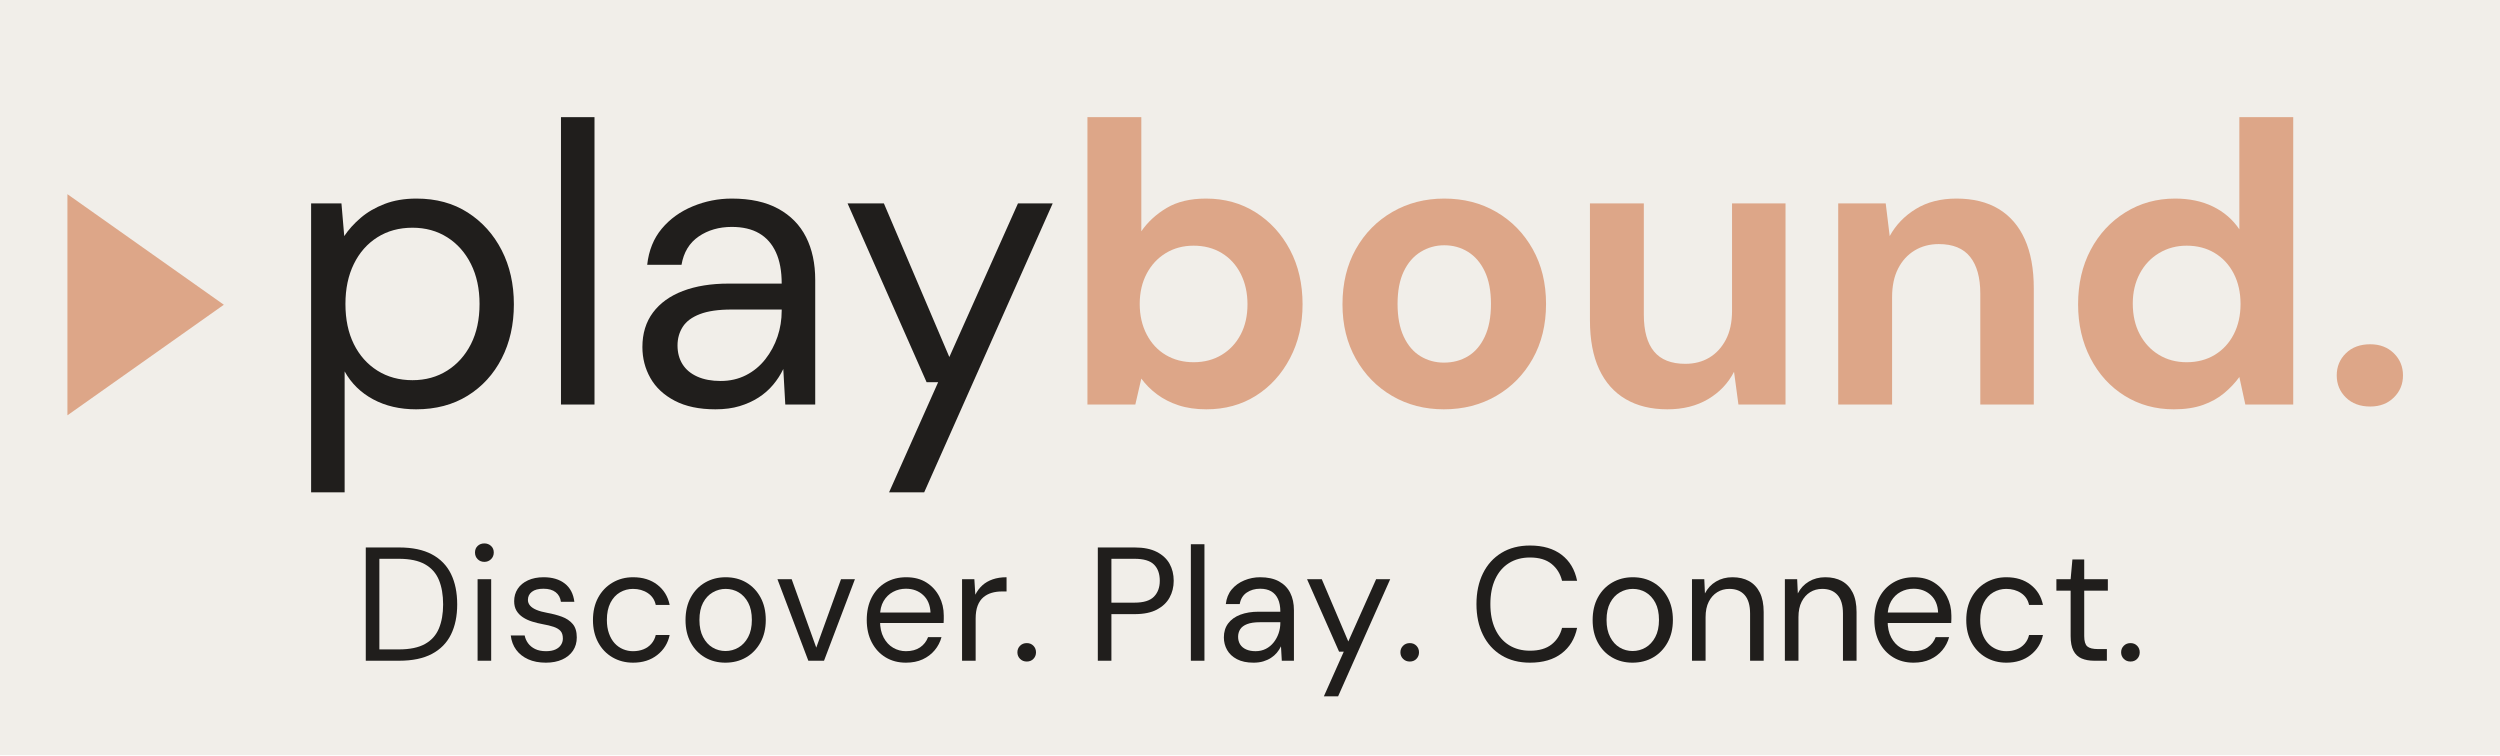
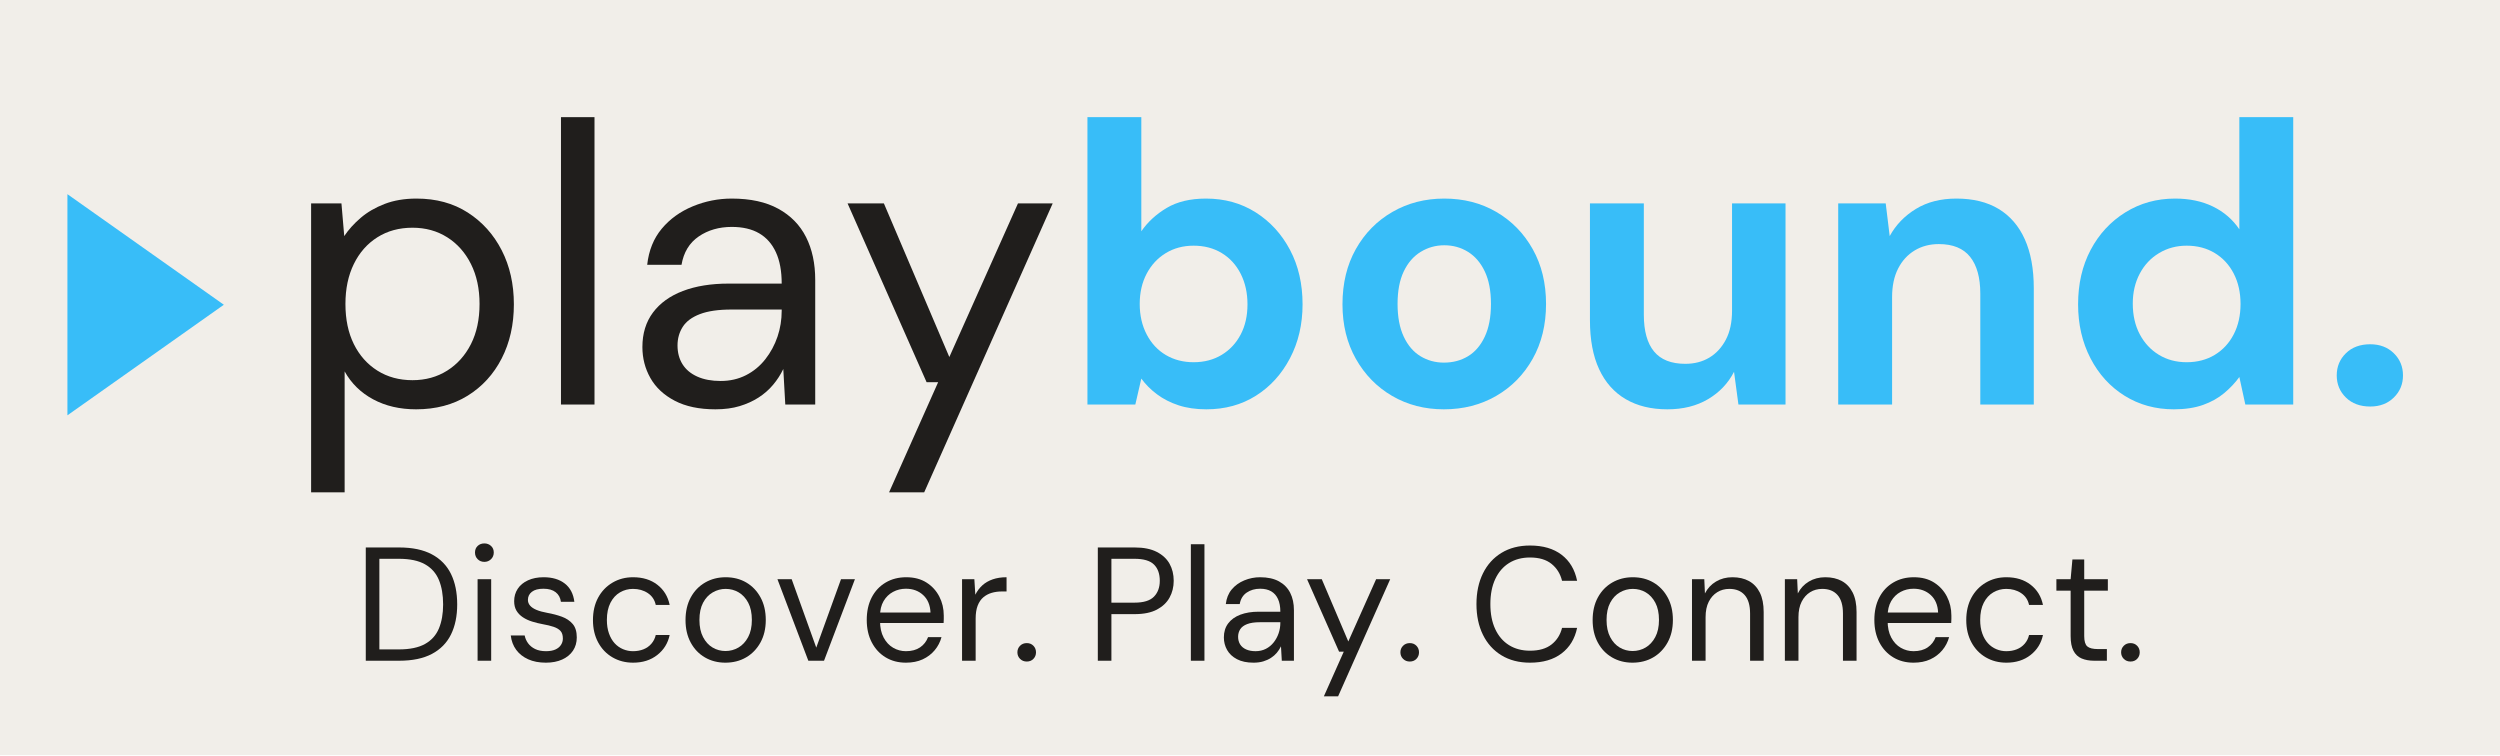
<svg xmlns="http://www.w3.org/2000/svg" width="927" height="280" viewBox="0 0 927 280">
  <rect width="927" height="280" fill="#f1eee9" />
-   <path d="M25 72 L83 113 L25 154 Z" fill="#dda688" />
+   <path d="M25 72 L83 113 L25 154 Z" fill="#38BDF8" />
  <path fill="#201e1c" d="M115.36 182.56V75.408H126.608L127.644 87.544Q130.012 83.992 133.712 80.81Q137.412 77.628 142.592 75.63Q147.772 73.632 154.432 73.632Q165.384 73.632 173.45 78.812Q181.516 83.992 186.03 92.798Q190.544 101.604 190.544 112.852Q190.544 124.1 186.03 132.906Q181.516 141.712 173.376 146.744Q165.236 151.776 154.284 151.776Q145.256 151.776 138.374 148.076Q131.492 144.376 127.792 137.716V182.56ZM152.952 140.972Q160.204 140.972 165.828 137.42Q171.452 133.868 174.634 127.578Q177.816 121.288 177.816 112.704Q177.816 104.268 174.634 97.904Q171.452 91.54 165.828 87.988Q160.204 84.436 152.952 84.436Q145.552 84.436 139.928 87.988Q134.304 91.54 131.196 97.904Q128.088 104.268 128.088 112.704Q128.088 121.288 131.196 127.578Q134.304 133.868 139.928 137.42Q145.552 140.972 152.952 140.972Z" />
  <path fill="#201e1c" d="M208.008 150.0V43.44H220.44V150.0Z" />
  <path fill="#201e1c" d="M265.284 151.776Q256.256 151.776 250.188 148.594Q244.12 145.412 241.16 140.158Q238.2 134.904 238.2 128.688Q238.2 121.14 242.122 115.886Q246.044 110.632 253.222 107.894Q260.4 105.156 270.168 105.156H289.852Q289.852 98.2 287.706 93.538Q285.56 88.876 281.49 86.508Q277.42 84.14 271.352 84.14Q264.248 84.14 259.068 87.692Q253.888 91.244 252.704 98.2H239.976Q240.864 90.208 245.378 84.806Q249.892 79.404 256.848 76.518Q263.804 73.632 271.352 73.632Q281.712 73.632 288.594 77.406Q295.476 81.18 298.88 87.914Q302.284 94.648 302.284 103.824V150.0H291.184L290.444 136.828Q288.964 139.936 286.67 142.674Q284.376 145.412 281.268 147.41Q278.16 149.408 274.238 150.592Q270.316 151.776 265.284 151.776ZM267.208 141.268Q272.388 141.268 276.606 139.122Q280.824 136.976 283.784 133.202Q286.744 129.428 288.298 124.84Q289.852 120.252 289.852 115.22V114.776H271.204Q263.952 114.776 259.512 116.478Q255.072 118.18 253.148 121.214Q251.224 124.248 251.224 128.096Q251.224 132.092 253.074 135.052Q254.924 138.012 258.55 139.64Q262.176 141.268 267.208 141.268Z" />
  <path fill="#201e1c" d="M329.664 182.56 347.868 141.712H343.576L314.272 75.408H327.74L352.012 132.388L377.468 75.408H390.344L342.688 182.56Z" />
-   <path fill="#dda688" d="M447.324 151.776Q441.552 151.776 437.038 150.296Q432.524 148.816 429.046 146.226Q425.568 143.636 423.2 140.38L420.98 150.0H403.22V43.44H423.2V85.768Q426.752 80.588 432.598 77.11Q438.444 73.632 447.176 73.632Q457.536 73.632 465.602 78.738Q473.668 83.844 478.33 92.65Q482.992 101.456 482.992 112.852Q482.992 123.952 478.33 132.832Q473.668 141.712 465.676 146.744Q457.684 151.776 447.324 151.776ZM442.588 134.312Q448.508 134.312 453.022 131.574Q457.536 128.836 460.052 124.026Q462.568 119.216 462.568 112.852Q462.568 106.488 460.052 101.53Q457.536 96.572 453.022 93.834Q448.508 91.096 442.588 91.096Q436.816 91.096 432.302 93.834Q427.788 96.572 425.198 101.456Q422.608 106.34 422.608 112.704Q422.608 119.068 425.198 124.026Q427.788 128.984 432.302 131.648Q436.816 134.312 442.588 134.312Z" />
-   <path fill="#dda688" d="M535.384 151.776Q524.728 151.776 516.218 146.818Q507.708 141.86 502.75 133.054Q497.792 124.248 497.792 112.852Q497.792 101.16 502.75 92.354Q507.708 83.548 516.292 78.59Q524.876 73.632 535.532 73.632Q546.336 73.632 554.846 78.59Q563.356 83.548 568.314 92.354Q573.272 101.16 573.272 112.704Q573.272 124.248 568.314 133.054Q563.356 141.86 554.772 146.818Q546.188 151.776 535.384 151.776ZM535.384 134.46Q540.416 134.46 544.338 132.092Q548.26 129.724 550.554 124.84Q552.848 119.956 552.848 112.704Q552.848 105.452 550.554 100.642Q548.26 95.832 544.338 93.39Q540.416 90.948 535.532 90.948Q530.796 90.948 526.8 93.39Q522.804 95.832 520.51 100.642Q518.216 105.452 518.216 112.704Q518.216 119.956 520.51 124.84Q522.804 129.724 526.726 132.092Q530.648 134.46 535.384 134.46Z" />
-   <path fill="#dda688" d="M618.264 151.776Q609.236 151.776 602.798 148.002Q596.36 144.228 592.956 136.902Q589.552 129.576 589.552 118.772V75.408H609.532V116.7Q609.532 125.728 613.306 130.316Q617.08 134.904 624.924 134.904Q629.956 134.904 633.804 132.61Q637.652 130.316 639.946 125.95Q642.24 121.584 642.24 115.22V75.408H662.072V150.0H644.608L642.98 137.864Q639.724 144.228 633.36 148.002Q626.996 151.776 618.264 151.776Z" />
-   <path fill="#dda688" d="M681.608 150.0V75.408H699.22L700.7 87.544Q704.104 81.328 710.394 77.48Q716.684 73.632 725.416 73.632Q734.74 73.632 741.104 77.48Q747.468 81.328 750.798 88.728Q754.128 96.128 754.128 106.932V150.0H734.296V108.856Q734.296 99.976 730.522 95.24Q726.748 90.504 718.904 90.504Q713.872 90.504 709.95 92.872Q706.028 95.24 703.808 99.606Q701.588 103.972 701.588 110.188V150.0Z" />
-   <path fill="#dda688" d="M806.076 151.776Q795.864 151.776 787.798 146.744Q779.732 141.712 775.144 132.832Q770.556 123.952 770.556 112.852Q770.556 101.456 775.218 92.65Q779.88 83.844 788.094 78.738Q796.308 73.632 806.52 73.632Q814.512 73.632 820.58 76.592Q826.648 79.552 830.348 85.028V43.44H850.328V150.0H832.568L830.348 139.788Q828.128 142.896 824.798 145.708Q821.468 148.52 816.88 150.148Q812.292 151.776 806.076 151.776ZM810.812 134.312Q816.732 134.312 821.246 131.574Q825.76 128.836 828.276 123.952Q830.792 119.068 830.792 112.704Q830.792 106.34 828.276 101.456Q825.76 96.572 821.246 93.834Q816.732 91.096 810.812 91.096Q805.188 91.096 800.6 93.834Q796.012 96.572 793.422 101.456Q790.832 106.34 790.832 112.556Q790.832 119.068 793.422 123.952Q796.012 128.836 800.526 131.574Q805.04 134.312 810.812 134.312Z" />
-   <path fill="#dda688" d="M878.892 150.74Q873.268 150.74 869.864 147.41Q866.46 144.08 866.46 139.196Q866.46 134.312 869.864 130.982Q873.268 127.652 878.892 127.652Q884.22 127.652 887.624 130.982Q891.028 134.312 891.028 139.196Q891.028 144.08 887.624 147.41Q884.22 150.74 878.892 150.74Z" />
+   <path fill="#38BDF8" d="M447.324 151.776Q441.552 151.776 437.038 150.296Q432.524 148.816 429.046 146.226Q425.568 143.636 423.2 140.38L420.98 150.0H403.22V43.44H423.2V85.768Q426.752 80.588 432.598 77.11Q438.444 73.632 447.176 73.632Q457.536 73.632 465.602 78.738Q473.668 83.844 478.33 92.65Q482.992 101.456 482.992 112.852Q482.992 123.952 478.33 132.832Q473.668 141.712 465.676 146.744Q457.684 151.776 447.324 151.776ZM442.588 134.312Q448.508 134.312 453.022 131.574Q457.536 128.836 460.052 124.026Q462.568 119.216 462.568 112.852Q462.568 106.488 460.052 101.53Q457.536 96.572 453.022 93.834Q448.508 91.096 442.588 91.096Q436.816 91.096 432.302 93.834Q427.788 96.572 425.198 101.456Q422.608 106.34 422.608 112.704Q422.608 119.068 425.198 124.026Q427.788 128.984 432.302 131.648Q436.816 134.312 442.588 134.312Z" />
+   <path fill="#38BDF8" d="M535.384 151.776Q524.728 151.776 516.218 146.818Q507.708 141.86 502.75 133.054Q497.792 124.248 497.792 112.852Q497.792 101.16 502.75 92.354Q507.708 83.548 516.292 78.59Q524.876 73.632 535.532 73.632Q546.336 73.632 554.846 78.59Q563.356 83.548 568.314 92.354Q573.272 101.16 573.272 112.704Q573.272 124.248 568.314 133.054Q563.356 141.86 554.772 146.818Q546.188 151.776 535.384 151.776ZM535.384 134.46Q540.416 134.46 544.338 132.092Q548.26 129.724 550.554 124.84Q552.848 119.956 552.848 112.704Q552.848 105.452 550.554 100.642Q548.26 95.832 544.338 93.39Q540.416 90.948 535.532 90.948Q530.796 90.948 526.8 93.39Q522.804 95.832 520.51 100.642Q518.216 105.452 518.216 112.704Q518.216 119.956 520.51 124.84Q522.804 129.724 526.726 132.092Q530.648 134.46 535.384 134.46Z" />
+   <path fill="#38BDF8" d="M618.264 151.776Q609.236 151.776 602.798 148.002Q596.36 144.228 592.956 136.902Q589.552 129.576 589.552 118.772V75.408H609.532V116.7Q609.532 125.728 613.306 130.316Q617.08 134.904 624.924 134.904Q629.956 134.904 633.804 132.61Q637.652 130.316 639.946 125.95Q642.24 121.584 642.24 115.22V75.408H662.072V150.0H644.608L642.98 137.864Q639.724 144.228 633.36 148.002Q626.996 151.776 618.264 151.776Z" />
+   <path fill="#38BDF8" d="M681.608 150.0V75.408H699.22L700.7 87.544Q704.104 81.328 710.394 77.48Q716.684 73.632 725.416 73.632Q734.74 73.632 741.104 77.48Q747.468 81.328 750.798 88.728Q754.128 96.128 754.128 106.932V150.0H734.296V108.856Q734.296 99.976 730.522 95.24Q726.748 90.504 718.904 90.504Q713.872 90.504 709.95 92.872Q706.028 95.24 703.808 99.606Q701.588 103.972 701.588 110.188V150.0Z" />
+   <path fill="#38BDF8" d="M806.076 151.776Q795.864 151.776 787.798 146.744Q779.732 141.712 775.144 132.832Q770.556 123.952 770.556 112.852Q770.556 101.456 775.218 92.65Q779.88 83.844 788.094 78.738Q796.308 73.632 806.52 73.632Q814.512 73.632 820.58 76.592Q826.648 79.552 830.348 85.028V43.44H850.328V150.0H832.568L830.348 139.788Q828.128 142.896 824.798 145.708Q821.468 148.52 816.88 150.148Q812.292 151.776 806.076 151.776ZM810.812 134.312Q816.732 134.312 821.246 131.574Q825.76 128.836 828.276 123.952Q830.792 119.068 830.792 112.704Q830.792 106.34 828.276 101.456Q825.76 96.572 821.246 93.834Q816.732 91.096 810.812 91.096Q805.188 91.096 800.6 93.834Q796.012 96.572 793.422 101.456Q790.832 106.34 790.832 112.556Q790.832 119.068 793.422 123.952Q796.012 128.836 800.526 131.574Q805.04 134.312 810.812 134.312Z" />
+   <path fill="#38BDF8" d="M878.892 150.74Q873.268 150.74 869.864 147.41Q866.46 144.08 866.46 139.196Q866.46 134.312 869.864 130.982Q873.268 127.652 878.892 127.652Q884.22 127.652 887.624 130.982Q891.028 134.312 891.028 139.196Q891.028 144.08 887.624 147.41Q884.22 150.74 878.892 150.74Z" />
  <path fill="#201e1c" d="M135.63 245.0V203.0H147.99Q155.37 203.0 160.14 205.55Q164.91 208.1 167.22 212.81Q169.53 217.52 169.53 224.12Q169.53 230.6 167.22 235.28Q164.91 239.96 160.14 242.48Q155.37 245.0 147.99 245.0ZM140.67 240.8H147.87Q153.99 240.8 157.59 238.79Q161.19 236.78 162.75 233.03Q164.31 229.28 164.31 224.12Q164.31 218.84 162.75 215.06Q161.19 211.28 157.59 209.24Q153.99 207.2 147.87 207.2H140.67Z" />
  <path fill="#201e1c" d="M177.09 245.0V214.76H182.13V245.0ZM179.61 208.34Q178.11 208.34 177.12 207.35Q176.13 206.36 176.13 204.86Q176.13 203.36 177.12 202.43Q178.11 201.5 179.61 201.5Q181.05 201.5 182.07 202.43Q183.09 203.36 183.09 204.86Q183.09 206.36 182.07 207.35Q181.05 208.34 179.61 208.34Z" />
  <path fill="#201e1c" d="M202.41 245.72Q198.63 245.72 195.84 244.46Q193.05 243.2 191.4 240.95Q189.75 238.7 189.39 235.64H194.55Q194.85 237.2 195.81 238.52Q196.77 239.84 198.42 240.65Q200.07 241.46 202.47 241.46Q204.57 241.46 205.95 240.83Q207.33 240.2 208.02 239.12Q208.71 238.04 208.71 236.78Q208.71 234.92 207.84 233.96Q206.97 233.0 205.29 232.43Q203.61 231.86 201.21 231.44Q199.23 231.08 197.31 230.48Q195.39 229.88 193.89 228.89Q192.39 227.9 191.52 226.46Q190.65 225.02 190.65 222.92Q190.65 220.34 191.97 218.33Q193.29 216.32 195.78 215.18Q198.27 214.04 201.57 214.04Q206.43 214.04 209.43 216.38Q212.43 218.72 212.97 223.16H207.99Q207.69 220.88 206.04 219.59Q204.39 218.3 201.51 218.3Q198.69 218.3 197.22 219.44Q195.75 220.58 195.75 222.44Q195.75 223.64 196.56 224.57Q197.37 225.5 198.96 226.16Q200.55 226.82 202.89 227.24Q205.89 227.78 208.35 228.68Q210.81 229.58 212.34 231.35Q213.87 233.12 213.87 236.36Q213.87 239.18 212.46 241.28Q211.05 243.38 208.47 244.55Q205.89 245.72 202.41 245.72Z" />
  <path fill="#201e1c" d="M234.75 245.72Q230.49 245.72 227.1 243.74Q223.71 241.76 221.79 238.19Q219.87 234.62 219.87 229.94Q219.87 225.14 221.79 221.6Q223.71 218.06 227.1 216.05Q230.49 214.04 234.75 214.04Q240.15 214.04 243.75 216.83Q247.35 219.62 248.31 224.3H243.15Q242.55 221.48 240.21 219.92Q237.87 218.36 234.69 218.36Q232.11 218.36 229.89 219.65Q227.67 220.94 226.35 223.52Q225.03 226.1 225.03 229.88Q225.03 232.7 225.81 234.89Q226.59 237.08 227.91 238.52Q229.23 239.96 231.0 240.71Q232.77 241.46 234.69 241.46Q236.85 241.46 238.59 240.77Q240.33 240.08 241.53 238.7Q242.73 237.32 243.15 235.46H248.31Q247.35 240.02 243.72 242.87Q240.09 245.72 234.75 245.72Z" />
  <path fill="#201e1c" d="M268.95 245.72Q264.75 245.72 261.39 243.77Q258.03 241.82 256.11 238.25Q254.19 234.68 254.19 229.94Q254.19 225.08 256.14 221.51Q258.09 217.94 261.48 215.99Q264.87 214.04 269.07 214.04Q273.39 214.04 276.72 215.99Q280.05 217.94 282.0 221.51Q283.95 225.08 283.95 229.88Q283.95 234.68 281.97 238.25Q279.99 241.82 276.63 243.77Q273.27 245.72 268.95 245.72ZM269.01 241.4Q271.59 241.4 273.81 240.11Q276.03 238.82 277.41 236.24Q278.79 233.66 278.79 229.88Q278.79 226.04 277.44 223.49Q276.09 220.94 273.9 219.65Q271.71 218.36 269.07 218.36Q266.55 218.36 264.3 219.65Q262.05 220.94 260.7 223.49Q259.35 226.04 259.35 229.88Q259.35 233.66 260.7 236.24Q262.05 238.82 264.24 240.11Q266.43 241.4 269.01 241.4Z" />
  <path fill="#201e1c" d="M299.73 245.0 288.27 214.76H293.55L302.67 240.14L311.85 214.76H317.01L305.55 245.0Z" />
  <path fill="#201e1c" d="M335.91 245.72Q331.65 245.72 328.38 243.74Q325.11 241.76 323.25 238.19Q321.39 234.62 321.39 229.88Q321.39 225.08 323.22 221.54Q325.05 218.0 328.38 216.02Q331.71 214.04 336.03 214.04Q340.47 214.04 343.56 216.02Q346.65 218.0 348.3 221.21Q349.95 224.42 349.95 228.26Q349.95 228.86 349.95 229.52Q349.95 230.18 349.89 231.02H325.17V227.12H345.03Q344.85 222.98 342.3 220.64Q339.75 218.3 335.91 218.3Q333.33 218.3 331.14 219.47Q328.95 220.64 327.63 222.89Q326.31 225.14 326.31 228.5V230.18Q326.31 233.9 327.66 236.42Q329.01 238.94 331.2 240.2Q333.39 241.46 335.91 241.46Q339.09 241.46 341.16 240.05Q343.23 238.64 344.13 236.24H349.11Q348.39 238.94 346.59 241.1Q344.79 243.26 342.12 244.49Q339.45 245.72 335.91 245.72Z" />
  <path fill="#201e1c" d="M356.73 245.0V214.76H361.29L361.65 220.52Q362.67 218.48 364.26 217.04Q365.85 215.6 368.1 214.82Q370.35 214.04 373.23 214.04V219.32H371.37Q369.45 219.32 367.71 219.83Q365.97 220.34 364.62 221.48Q363.27 222.62 362.52 224.57Q361.77 226.52 361.77 229.4V245.0Z" />
  <path fill="#201e1c" d="M380.73 245.3Q379.23 245.3 378.24 244.31Q377.25 243.32 377.25 241.88Q377.25 240.44 378.24 239.45Q379.23 238.46 380.73 238.46Q382.23 238.46 383.19 239.45Q384.15 240.44 384.15 241.88Q384.15 243.32 383.19 244.31Q382.23 245.3 380.73 245.3Z" />
  <path fill="#201e1c" d="" />
  <path fill="#201e1c" d="M407.07 245.0V203.0H420.75Q425.73 203.0 428.94 204.65Q432.15 206.3 433.68 209.06Q435.21 211.82 435.21 215.36Q435.21 218.78 433.68 221.57Q432.15 224.36 428.97 226.04Q425.79 227.72 420.75 227.72H412.11V245.0ZM412.11 223.46H420.69Q425.73 223.46 427.89 221.24Q430.05 219.02 430.05 215.36Q430.05 211.46 427.89 209.33Q425.73 207.2 420.69 207.2H412.11Z" />
  <path fill="#201e1c" d="M441.57 245.0V201.8H446.61V245.0Z" />
  <path fill="#201e1c" d="M464.79 245.72Q461.13 245.72 458.67 244.43Q456.21 243.14 455.01 241.01Q453.81 238.88 453.81 236.36Q453.81 233.3 455.4 231.17Q456.99 229.04 459.9 227.93Q462.81 226.82 466.77 226.82H474.75Q474.75 224.0 473.88 222.11Q473.01 220.22 471.36 219.26Q469.71 218.3 467.25 218.3Q464.37 218.3 462.27 219.74Q460.17 221.18 459.69 224.0H454.53Q454.89 220.76 456.72 218.57Q458.55 216.38 461.37 215.21Q464.19 214.04 467.25 214.04Q471.45 214.04 474.24 215.57Q477.03 217.1 478.41 219.83Q479.79 222.56 479.79 226.28V245.0H475.29L474.99 239.66Q474.39 240.92 473.46 242.03Q472.53 243.14 471.27 243.95Q470.01 244.76 468.42 245.24Q466.83 245.72 464.79 245.72ZM465.57 241.46Q467.67 241.46 469.38 240.59Q471.09 239.72 472.29 238.19Q473.49 236.66 474.12 234.8Q474.75 232.94 474.75 230.9V230.72H467.19Q464.25 230.72 462.45 231.41Q460.65 232.1 459.87 233.33Q459.09 234.56 459.09 236.12Q459.09 237.74 459.84 238.94Q460.59 240.14 462.06 240.8Q463.53 241.46 465.57 241.46Z" />
  <path fill="#201e1c" d="M490.89 258.2 498.27 241.64H496.53L484.65 214.76H490.11L499.95 237.86L510.27 214.76H515.49L496.17 258.2Z" />
  <path fill="#201e1c" d="M522.75 245.3Q521.25 245.3 520.26 244.31Q519.27 243.32 519.27 241.88Q519.27 240.44 520.26 239.45Q521.25 238.46 522.75 238.46Q524.25 238.46 525.21 239.45Q526.17 240.44 526.17 241.88Q526.17 243.32 525.21 244.31Q524.25 245.3 522.75 245.3Z" />
  <path fill="#201e1c" d="" />
  <path fill="#201e1c" d="M567.33 245.72Q561.21 245.72 556.74 242.99Q552.27 240.26 549.87 235.37Q547.47 230.48 547.47 224.0Q547.47 217.52 549.87 212.63Q552.27 207.74 556.74 205.01Q561.21 202.28 567.33 202.28Q574.53 202.28 579.03 205.7Q583.53 209.12 584.79 215.36H579.21Q578.25 211.46 575.31 209.09Q572.37 206.72 567.33 206.72Q562.83 206.72 559.53 208.79Q556.23 210.86 554.43 214.73Q552.63 218.6 552.63 224.0Q552.63 229.4 554.43 233.27Q556.23 237.14 559.53 239.21Q562.83 241.28 567.33 241.28Q572.37 241.28 575.31 238.97Q578.25 236.66 579.21 232.82H584.79Q583.53 238.88 579.03 242.3Q574.53 245.72 567.33 245.72Z" />
  <path fill="#201e1c" d="M605.31 245.72Q601.11 245.72 597.75 243.77Q594.39 241.82 592.47 238.25Q590.55 234.68 590.55 229.94Q590.55 225.08 592.5 221.51Q594.45 217.94 597.84 215.99Q601.23 214.04 605.43 214.04Q609.75 214.04 613.08 215.99Q616.41 217.94 618.36 221.51Q620.31 225.08 620.31 229.88Q620.31 234.68 618.33 238.25Q616.35 241.82 612.99 243.77Q609.63 245.72 605.31 245.72ZM605.37 241.4Q607.95 241.4 610.17 240.11Q612.39 238.82 613.77 236.24Q615.15 233.66 615.15 229.88Q615.15 226.04 613.8 223.49Q612.45 220.94 610.26 219.65Q608.07 218.36 605.43 218.36Q602.91 218.36 600.66 219.65Q598.41 220.94 597.06 223.49Q595.71 226.04 595.71 229.88Q595.71 233.66 597.06 236.24Q598.41 238.82 600.6 240.11Q602.79 241.4 605.37 241.4Z" />
  <path fill="#201e1c" d="M627.39 245.0V214.76H631.95L632.19 220.04Q633.63 217.22 636.3 215.63Q638.97 214.04 642.39 214.04Q645.93 214.04 648.51 215.45Q651.09 216.86 652.53 219.71Q653.97 222.56 653.97 226.94V245.0H648.93V227.48Q648.93 222.92 646.92 220.64Q644.91 218.36 641.25 218.36Q638.73 218.36 636.75 219.59Q634.77 220.82 633.6 223.13Q632.43 225.44 632.43 228.86V245.0Z" />
  <path fill="#201e1c" d="M661.83 245.0V214.76H666.39L666.63 220.04Q668.07 217.22 670.74 215.63Q673.41 214.04 676.83 214.04Q680.37 214.04 682.95 215.45Q685.53 216.86 686.97 219.71Q688.41 222.56 688.41 226.94V245.0H683.37V227.48Q683.37 222.92 681.36 220.64Q679.35 218.36 675.69 218.36Q673.17 218.36 671.19 219.59Q669.21 220.82 668.04 223.13Q666.87 225.44 666.87 228.86V245.0Z" />
  <path fill="#201e1c" d="M709.53 245.72Q705.27 245.72 702.0 243.74Q698.73 241.76 696.87 238.19Q695.01 234.62 695.01 229.88Q695.01 225.08 696.84 221.54Q698.67 218.0 702.0 216.02Q705.33 214.04 709.65 214.04Q714.09 214.04 717.18 216.02Q720.27 218.0 721.92 221.21Q723.57 224.42 723.57 228.26Q723.57 228.86 723.57 229.52Q723.57 230.18 723.51 231.02H698.79V227.12H718.65Q718.47 222.98 715.92 220.64Q713.37 218.3 709.53 218.3Q706.95 218.3 704.76 219.47Q702.57 220.64 701.25 222.89Q699.93 225.14 699.93 228.5V230.18Q699.93 233.9 701.28 236.42Q702.63 238.94 704.82 240.2Q707.01 241.46 709.53 241.46Q712.71 241.46 714.78 240.05Q716.85 238.64 717.75 236.24H722.73Q722.01 238.94 720.21 241.1Q718.41 243.26 715.74 244.49Q713.07 245.72 709.53 245.72Z" />
  <path fill="#201e1c" d="M743.97 245.72Q739.71 245.72 736.32 243.74Q732.93 241.76 731.01 238.19Q729.09 234.62 729.09 229.94Q729.09 225.14 731.01 221.6Q732.93 218.06 736.32 216.05Q739.71 214.04 743.97 214.04Q749.37 214.04 752.97 216.83Q756.57 219.62 757.53 224.3H752.37Q751.77 221.48 749.43 219.92Q747.09 218.36 743.91 218.36Q741.33 218.36 739.11 219.65Q736.89 220.94 735.57 223.52Q734.25 226.1 734.25 229.88Q734.25 232.7 735.03 234.89Q735.81 237.08 737.13 238.52Q738.45 239.96 740.22 240.71Q741.99 241.46 743.91 241.46Q746.07 241.46 747.81 240.77Q749.55 240.08 750.75 238.7Q751.95 237.32 752.37 235.46H757.53Q756.57 240.02 752.94 242.87Q749.31 245.72 743.97 245.72Z" />
  <path fill="#201e1c" d="M776.55 245.0Q773.85 245.0 771.87 244.16Q769.89 243.32 768.84 241.31Q767.79 239.3 767.79 235.88V219.02H762.51V214.76H767.79L768.45 207.44H772.83V214.76H781.59V219.02H772.83V235.88Q772.83 238.7 773.97 239.69Q775.11 240.68 777.99 240.68H781.23V245.0Z" />
  <path fill="#201e1c" d="M789.99 245.3Q788.49 245.3 787.5 244.31Q786.51 243.32 786.51 241.88Q786.51 240.44 787.5 239.45Q788.49 238.46 789.99 238.46Q791.49 238.46 792.45 239.45Q793.41 240.44 793.41 241.88Q793.41 243.32 792.45 244.31Q791.49 245.3 789.99 245.3Z" />
</svg>
